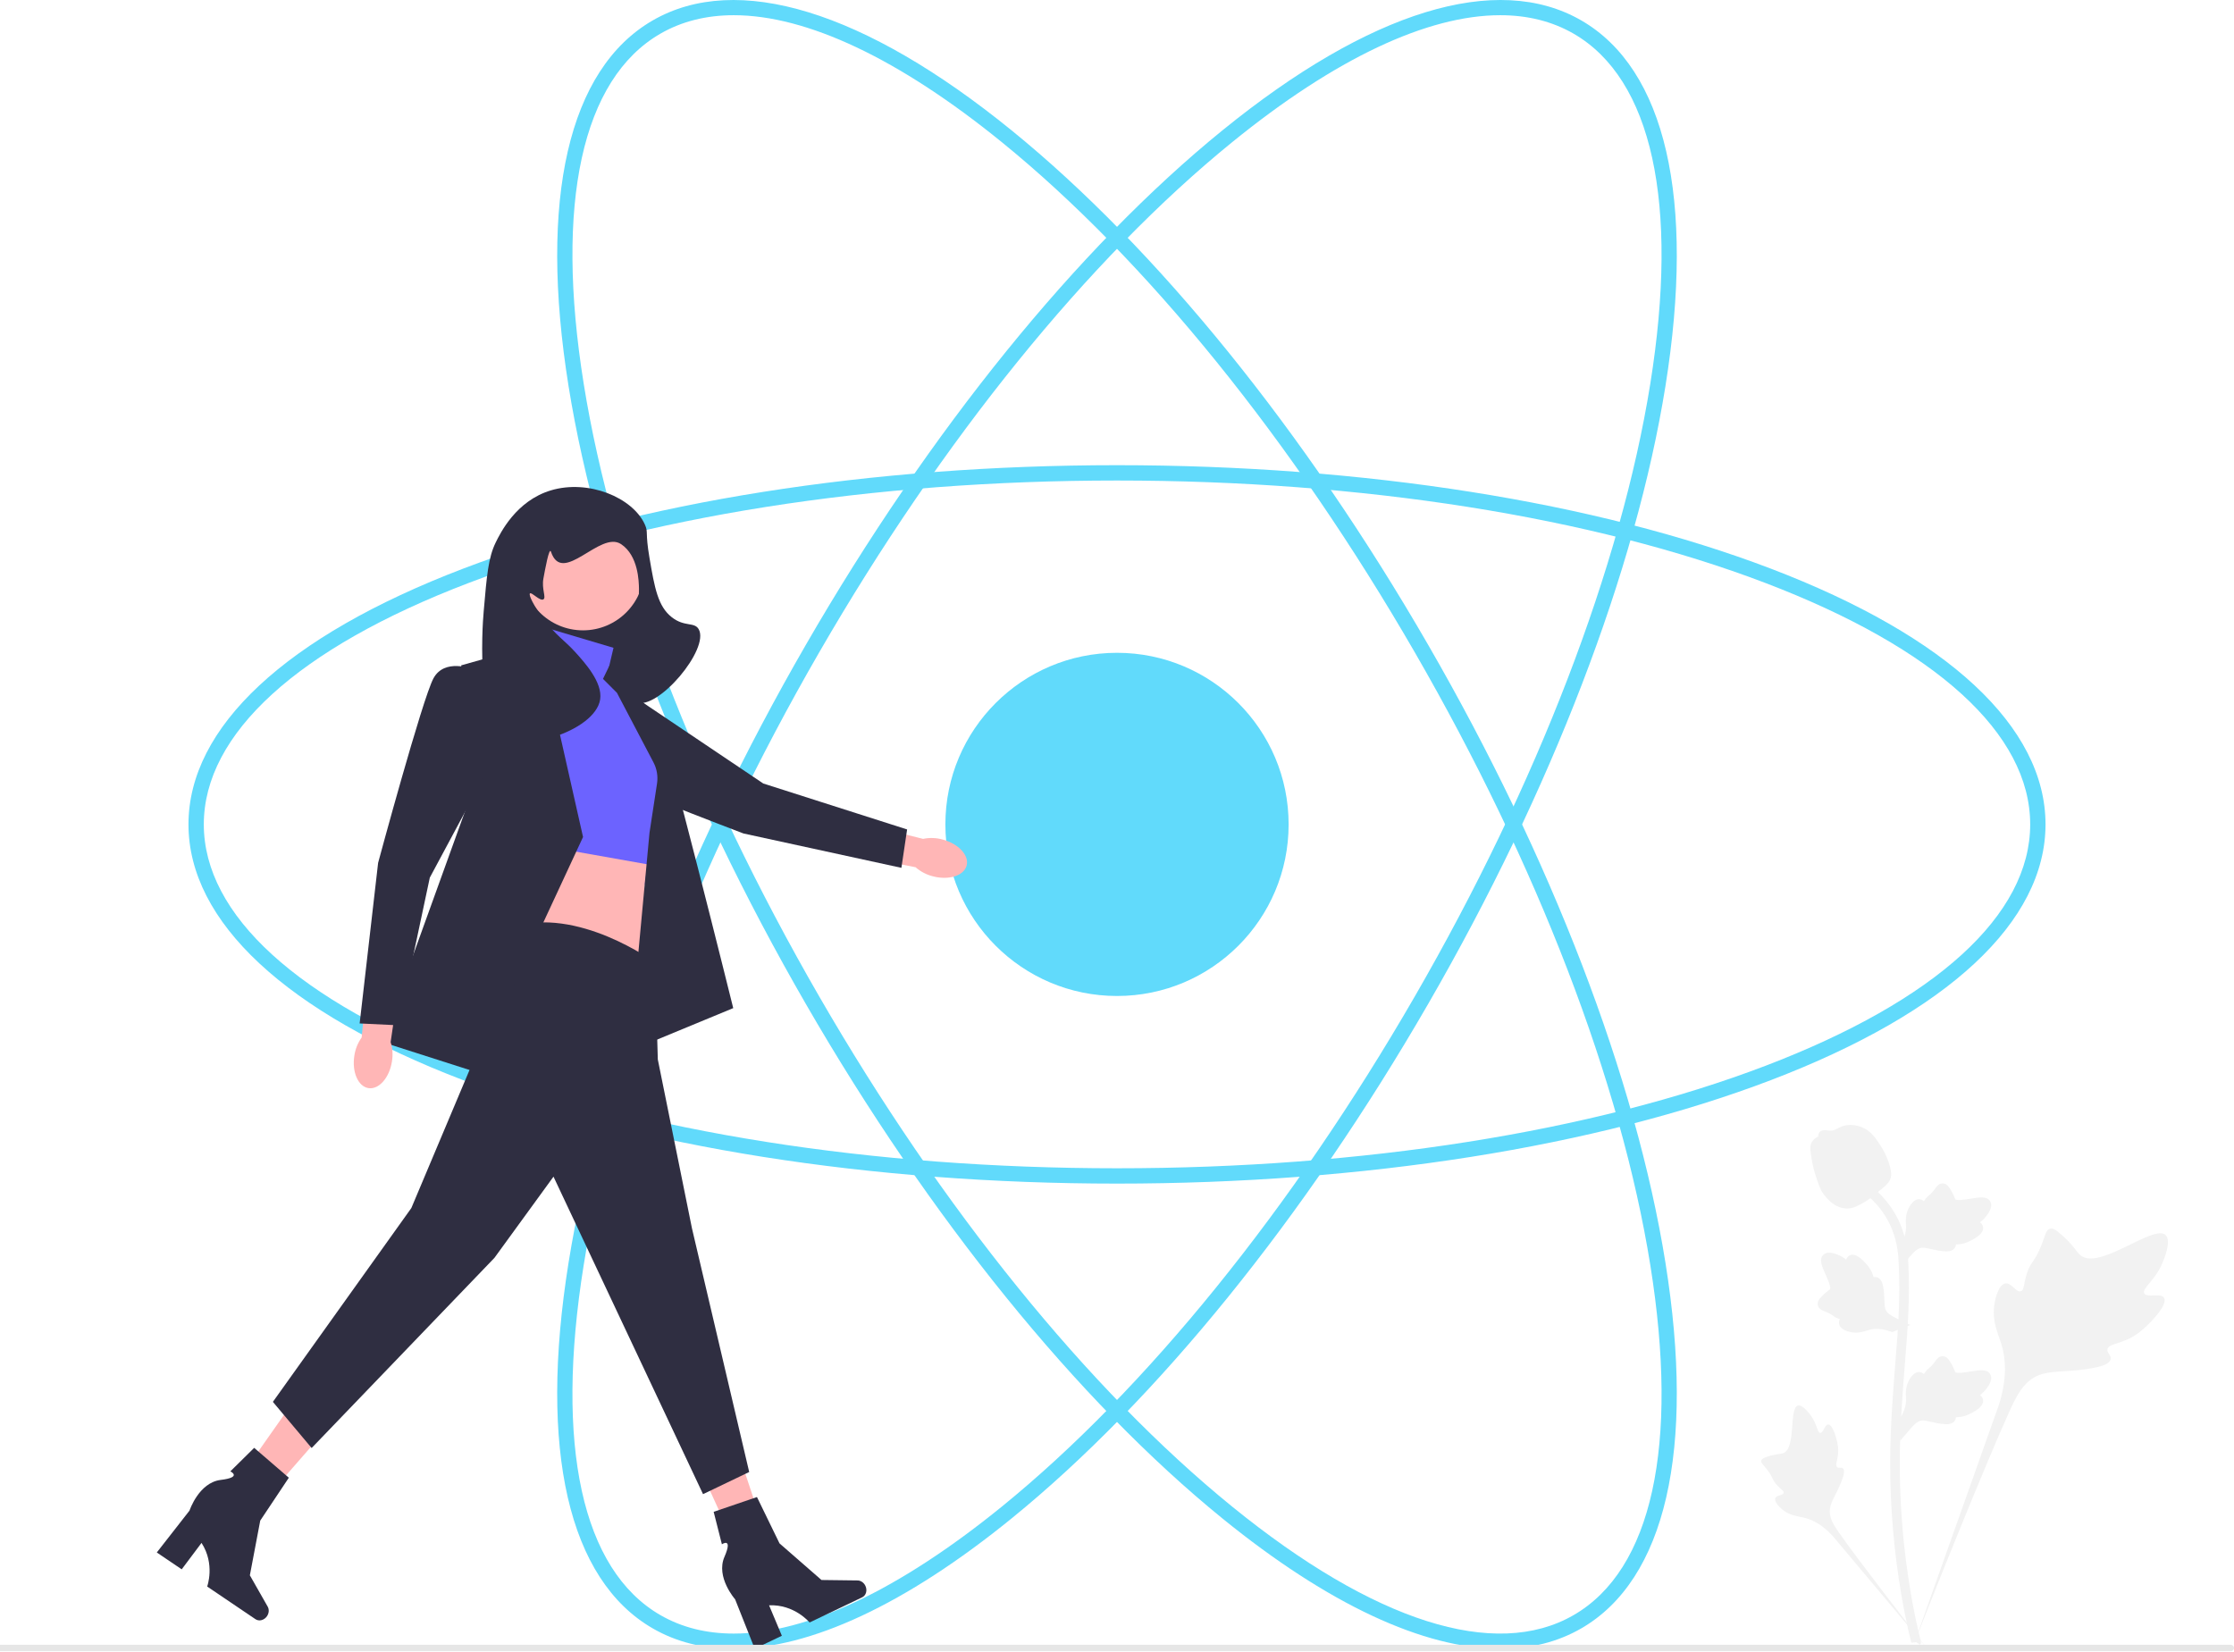
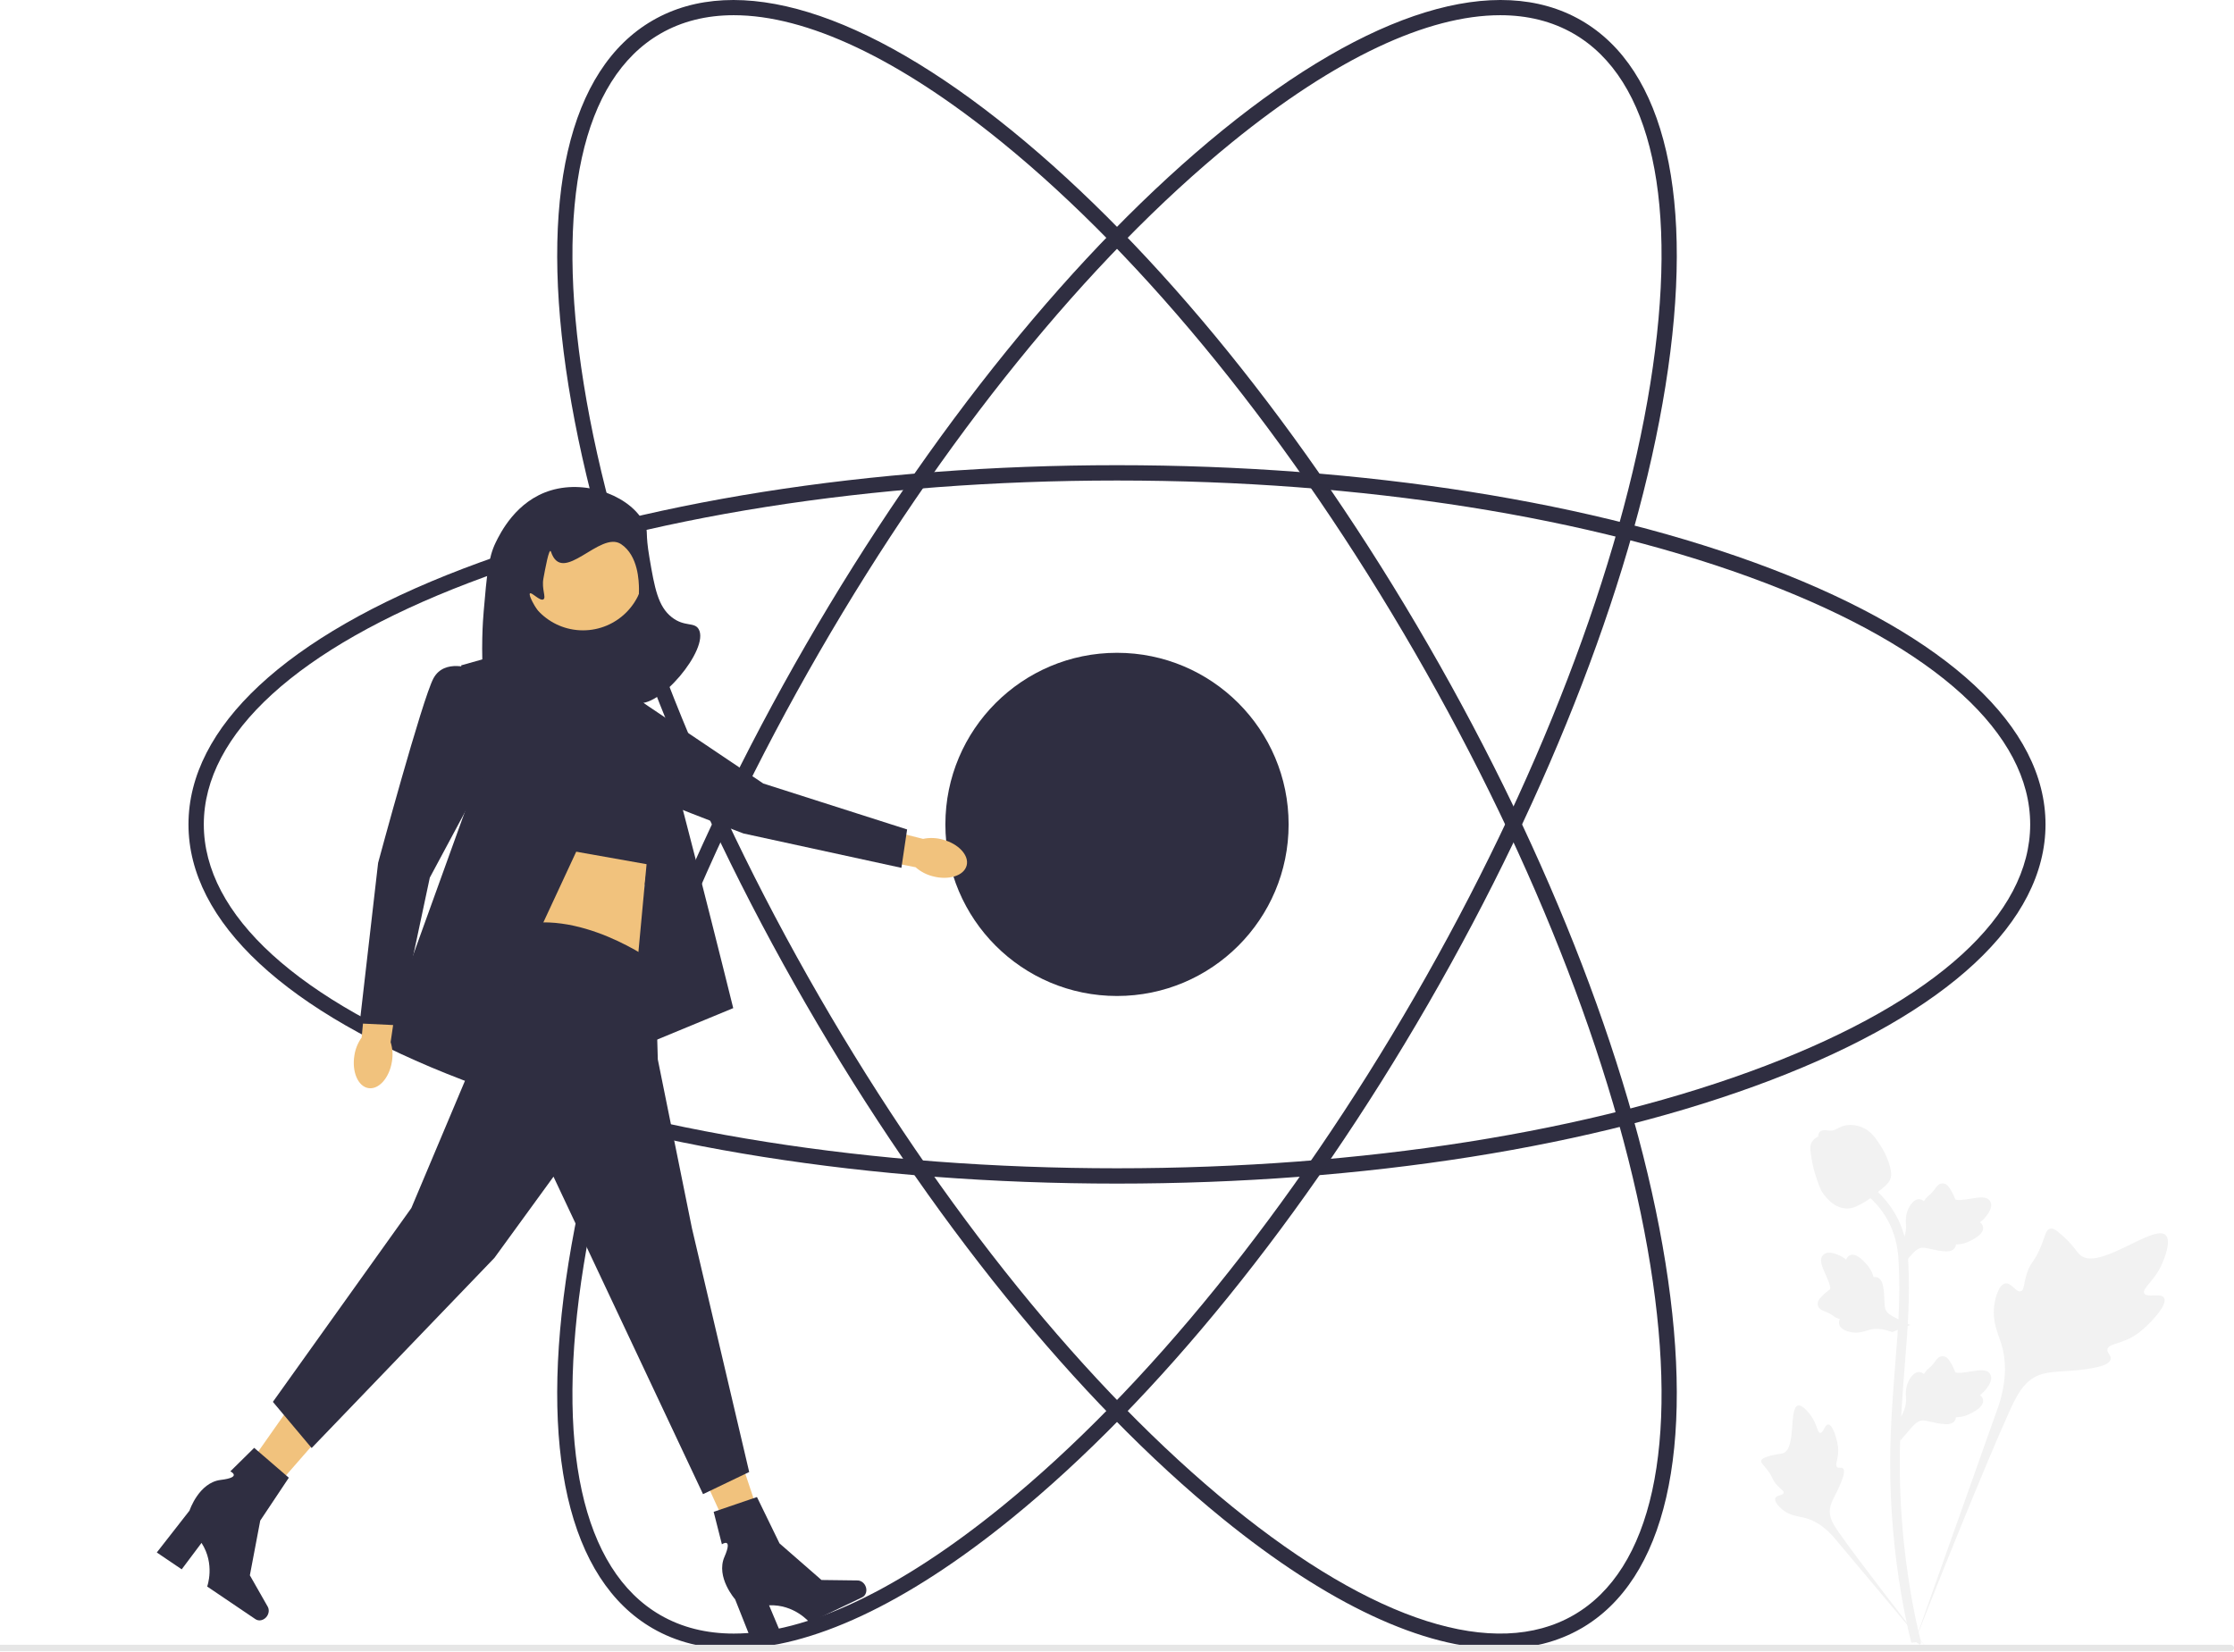
<svg xmlns="http://www.w3.org/2000/svg" width="583.04" height="431.02" viewBox="0 0 583.04 431.02">
  <g>
-     <path d="M291.52,308.951c-64.433,0-125.038-9.592-170.652-27.008-46.222-17.648-71.678-41.355-71.678-66.755s25.456-49.105,71.678-66.754c45.614-17.416,106.22-27.008,170.652-27.008s125.038,9.592,170.652,27.008c46.222,17.648,71.677,41.355,71.677,66.754s-25.456,49.106-71.677,66.755c-45.615,17.416-106.22,27.008-170.652,27.008Zm0-183.524c-63.957,0-124.056,9.498-169.226,26.745-44.563,17.015-69.104,39.395-69.104,63.017s24.541,46.003,69.104,63.018c45.17,17.247,105.269,26.745,169.226,26.745s124.056-9.498,169.225-26.745c44.563-17.015,69.104-39.395,69.104-63.018s-24.541-46.002-69.104-63.017c-45.17-17.247-105.269-26.745-169.225-26.745Z" fill="#61dafb" />
-     <path d="M391.642,430.378c-20.024,0-44.985-11.573-72.607-34.022-37.891-30.795-76.5-78.485-108.716-134.285-32.216-55.8-54.212-113.082-61.937-161.293-7.827-48.854-.024-82.752,21.972-95.452,21.996-12.699,55.255-2.507,93.649,28.697,37.891,30.795,76.5,78.485,108.716,134.285,32.216,55.8,54.212,113.082,61.937,161.294,7.827,48.854,.024,82.752-21.972,95.452-6.171,3.562-13.233,5.324-21.042,5.324ZM191.505,3.969c-7.139,0-13.562,1.594-19.149,4.82-20.458,11.812-27.569,44.255-20.022,91.355,7.649,47.742,29.473,104.538,61.451,159.926,31.979,55.388,70.253,102.686,107.774,133.181,37.017,30.086,68.67,40.151,89.127,28.338,20.458-11.812,27.569-44.255,20.022-91.354-7.649-47.742-29.473-104.538-61.451-159.927-31.979-55.388-70.253-102.686-107.775-133.181C234.576,15.259,210.504,3.969,191.505,3.969Z" fill="#61dafb" />
-     <path d="M191.397,430.378c-7.812,0-14.869-1.761-21.042-5.324-21.996-12.7-29.799-46.599-21.972-95.452,7.724-48.212,29.72-105.494,61.937-161.294,32.216-55.8,70.825-103.49,108.716-134.285C357.43,2.817,390.69-7.375,412.685,5.325c21.996,12.699,29.799,46.598,21.972,95.452-7.724,48.211-29.72,105.494-61.937,161.293-32.216,55.8-70.825,103.49-108.716,134.285-27.62,22.448-52.584,34.022-72.607,34.022ZM391.535,3.969c-19,0-43.069,11.288-69.978,33.158-37.521,30.495-75.796,77.793-107.774,133.181-31.978,55.389-53.802,112.185-61.451,159.927-7.546,47.1-.436,79.543,20.022,91.354,5.586,3.226,12.012,4.819,19.149,4.82,19,.002,43.069-11.288,69.977-33.158,37.521-30.495,75.796-77.793,107.775-133.181,31.978-55.389,53.802-112.185,61.451-159.926,7.546-47.1,.436-79.543-20.022-91.355-5.586-3.225-12.012-4.82-19.149-4.82Z" fill="#61dafb" />
-     <circle cx="291.52" cy="215.189" r="44.789" fill="#61dafb" />
+     <path d="M291.52,308.951c-64.433,0-125.038-9.592-170.652-27.008-46.222-17.648-71.678-41.355-71.678-66.755s25.456-49.105,71.678-66.754c45.614-17.416,106.22-27.008,170.652-27.008s125.038,9.592,170.652,27.008c46.222,17.648,71.677,41.355,71.677,66.754s-25.456,49.106-71.677,66.755c-45.615,17.416-106.22,27.008-170.652,27.008Zm0-183.524c-63.957,0-124.056,9.498-169.226,26.745-44.563,17.015-69.104,39.395-69.104,63.017s24.541,46.003,69.104,63.018c45.17,17.247,105.269,26.745,169.226,26.745s124.056-9.498,169.225-26.745c44.563-17.015,69.104-39.395,69.104-63.018s-24.541-46.002-69.104-63.017c-45.17-17.247-105.269-26.745-169.225-26.745Z" fill="#2f2e41" />
+     <path d="M391.642,430.378c-20.024,0-44.985-11.573-72.607-34.022-37.891-30.795-76.5-78.485-108.716-134.285-32.216-55.8-54.212-113.082-61.937-161.293-7.827-48.854-.024-82.752,21.972-95.452,21.996-12.699,55.255-2.507,93.649,28.697,37.891,30.795,76.5,78.485,108.716,134.285,32.216,55.8,54.212,113.082,61.937,161.294,7.827,48.854,.024,82.752-21.972,95.452-6.171,3.562-13.233,5.324-21.042,5.324ZM191.505,3.969c-7.139,0-13.562,1.594-19.149,4.82-20.458,11.812-27.569,44.255-20.022,91.355,7.649,47.742,29.473,104.538,61.451,159.926,31.979,55.388,70.253,102.686,107.774,133.181,37.017,30.086,68.67,40.151,89.127,28.338,20.458-11.812,27.569-44.255,20.022-91.354-7.649-47.742-29.473-104.538-61.451-159.927-31.979-55.388-70.253-102.686-107.775-133.181C234.576,15.259,210.504,3.969,191.505,3.969Z" fill="#2f2e41" />
+     <path d="M191.397,430.378c-7.812,0-14.869-1.761-21.042-5.324-21.996-12.7-29.799-46.599-21.972-95.452,7.724-48.212,29.72-105.494,61.937-161.294,32.216-55.8,70.825-103.49,108.716-134.285C357.43,2.817,390.69-7.375,412.685,5.325c21.996,12.699,29.799,46.598,21.972,95.452-7.724,48.211-29.72,105.494-61.937,161.293-32.216,55.8-70.825,103.49-108.716,134.285-27.62,22.448-52.584,34.022-72.607,34.022ZM391.535,3.969c-19,0-43.069,11.288-69.978,33.158-37.521,30.495-75.796,77.793-107.774,133.181-31.978,55.389-53.802,112.185-61.451,159.927-7.546,47.1-.436,79.543,20.022,91.354,5.586,3.226,12.012,4.819,19.149,4.82,19,.002,43.069-11.288,69.977-33.158,37.521-30.495,75.796-77.793,107.775-133.181,31.978-55.389,53.802-112.185,61.451-159.926,7.546-47.1,.436-79.543-20.022-91.355-5.586-3.225-12.012-4.82-19.149-4.82Z" fill="#2f2e41" />
+     <circle cx="291.52" cy="215.189" r="44.789" fill="#2f2e41" />
  </g>
  <g>
    <path d="M564.784,338.786c-.844-1.424-4.497,.101-5.168-1.191-.669-1.287,2.725-3.249,4.663-7.73,.35-.808,2.553-5.9,.922-7.472-3.092-2.978-17.24,9.313-22.191,5.29-1.087-.883-1.846-2.645-5.134-5.506-1.308-1.138-2.099-1.652-2.865-1.461-1.086,.271-1.172,1.725-2.337,4.584-1.747,4.287-2.78,4.028-3.798,7.449-.756,2.539-.583,4.016-1.472,4.303-1.258,.407-2.416-2.286-4.011-2.045-1.627,.246-2.611,3.382-2.922,5.73-.583,4.406,1.035,7.313,1.932,10.371,.975,3.322,1.553,8.375-.698,15.528l-22.277,62.766c4.918-12.879,19.158-48.185,25.142-61.305,1.727-3.787,3.635-7.629,7.551-9.145,3.77-1.46,8.949-.588,15.55-2.179,.771-.186,2.911-.73,3.18-1.988,.223-1.04-1.036-1.621-.842-2.595,.259-1.307,2.734-1.323,5.775-2.831,2.144-1.063,3.48-2.328,4.629-3.415,.346-.328,5.495-5.262,4.371-7.157Z" fill="#f2f2f2" />
    <path d="M477.139,371.829c-.942,.004-1.248,2.236-2.076,2.193-.825-.043-.808-2.275-2.448-4.519-.296-.405-2.159-2.955-3.401-2.608-2.354,.658-.404,11.148-3.806,12.418-.747,.279-1.831,.143-4.184,.931-.936,.314-1.417,.554-1.544,.985-.18,.611,.508,1.073,1.575,2.47,1.6,2.094,1.175,2.527,2.56,4.013,1.028,1.104,1.803,1.445,1.687,1.964-.163,.735-1.819,.526-2.161,1.379-.349,.87,.907,2.257,1.969,3.087,1.994,1.557,3.888,1.602,5.647,2.044,1.912,.48,4.559,1.654,7.42,4.823l24.378,29.044c-4.902-6.13-18.122-23.306-22.835-30.028-1.36-1.941-2.696-3.985-2.31-6.345,.371-2.272,2.293-4.562,3.417-8.261,.131-.432,.481-1.639-.058-2.134-.446-.409-1.095,.041-1.517-.335-.567-.504,.14-1.724,.277-3.651,.097-1.359-.138-2.38-.341-3.258-.061-.265-.997-4.215-2.251-4.21Z" fill="#f2f2f2" />
    <path d="M495.939,376.049l-.568-5.068,.259-.384c1.2-1.777,1.812-3.512,1.819-5.159,.001-.262-.011-.524-.023-.79-.049-1.057-.11-2.371,.575-3.903,.384-.854,1.463-2.831,3.086-2.587,.437,.061,.767,.262,1.018,.497,.037-.059,.075-.117,.115-.181,.505-.771,.905-1.101,1.291-1.419,.296-.245,.602-.497,1.082-1.094,.21-.262,.374-.492,.513-.685,.42-.585,.968-1.282,1.935-1.27,1.033,.049,1.574,.903,1.932,1.468,.64,1.008,.93,1.735,1.122,2.217,.07,.176,.149,.374,.19,.436,.333,.489,3.038,.032,4.057-.135,2.289-.382,4.27-.712,5.087,.732,.585,1.033,.15,2.398-1.33,4.168-.461,.551-.952,.969-1.388,1.297,.361,.215,.684,.546,.815,1.065h0c.308,1.228-.748,2.459-3.137,3.663-.593,.301-1.392,.702-2.512,.896-.527,.091-1.002,.113-1.408,.125-.009,.235-.064,.489-.207,.751-.42,.771-1.293,1.138-2.61,1.05-1.449-.076-2.642-.352-3.694-.595-.919-.21-1.711-.389-2.332-.347-1.153,.093-2.041,1.016-3.083,2.212l-2.603,3.042Z" fill="#f2f2f2" />
    <path d="M498.572,345.873l-4.758,1.835-.437-.153c-2.023-.71-3.857-.862-5.452-.451-.254,.065-.504,.143-.759,.223-1.01,.316-2.266,.708-3.922,.434-.924-.155-3.11-.697-3.285-2.329-.052-.438,.059-.809,.222-1.111-.066-.021-.133-.042-.204-.065-.874-.293-1.295-.597-1.7-.889-.312-.224-.633-.456-1.332-.769-.307-.137-.571-.237-.793-.322-.672-.258-1.486-.611-1.719-1.549-.215-1.011,.474-1.751,.93-2.241,.813-.875,1.442-1.34,1.86-1.648,.153-.112,.324-.239,.373-.294,.389-.446-.74-2.947-1.159-3.891-.95-2.118-1.772-3.95-.582-5.106,.851-.828,2.282-.754,4.369,.229,.65,.307,1.179,.675,1.607,1.013,.117-.404,.354-.8,.823-1.058h0c1.11-.61,2.569,.099,4.339,2.105,.442,.498,1.033,1.169,1.504,2.203,.221,.487,.363,.941,.478,1.331,.229-.051,.49-.063,.779,.009,.852,.21,1.429,.962,1.678,2.258,.294,1.421,.329,2.645,.362,3.724,.03,.942,.058,1.753,.255,2.344,.382,1.091,1.5,1.717,2.922,2.421l3.603,1.746Z" fill="#f2f2f2" />
    <path d="M495.939,330.942l-.568-5.068,.259-.384c1.2-1.777,1.812-3.512,1.819-5.159,.001-.262-.011-.524-.023-.79-.049-1.057-.11-2.371,.575-3.903,.384-.854,1.463-2.831,3.086-2.587,.437,.061,.767,.262,1.018,.497,.037-.059,.075-.117,.115-.181,.505-.771,.905-1.101,1.291-1.419,.296-.245,.602-.497,1.082-1.094,.21-.262,.374-.492,.513-.685,.42-.585,.968-1.282,1.935-1.27,1.033,.049,1.574,.903,1.932,1.468,.64,1.008,.93,1.735,1.122,2.217,.07,.176,.149,.374,.19,.436,.333,.489,3.038,.032,4.057-.135,2.289-.382,4.27-.712,5.087,.732,.585,1.033,.15,2.398-1.33,4.168-.461,.551-.952,.969-1.388,1.297,.361,.215,.684,.546,.815,1.065h0c.308,1.228-.748,2.459-3.137,3.663-.593,.301-1.392,.702-2.512,.896-.527,.091-1.002,.113-1.408,.125-.009,.235-.064,.489-.207,.751-.42,.771-1.293,1.138-2.61,1.05-1.449-.076-2.642-.352-3.694-.595-.919-.21-1.711-.389-2.332-.347-1.153,.093-2.041,1.016-3.083,2.212l-2.603,3.042Z" fill="#f2f2f2" />
    <path d="M501.124,429.32l-1.062-.666-.257-1.226,.257,1.226-1.238,.142c-.02-.115-.087-.379-.188-.793-.554-2.266-2.244-9.162-3.654-20.023-.984-7.581-1.541-15.376-1.656-23.17-.115-7.807,.255-13.717,.551-18.467,.224-3.583,.496-6.994,.762-10.317,.71-8.878,1.379-17.265,.881-26.55-.11-2.073-.341-6.387-2.862-10.978-1.462-2.663-3.476-5.027-5.987-7.023l1.561-1.963c2.771,2.207,5,4.826,6.623,7.782,2.795,5.09,3.047,9.791,3.168,12.05,.507,9.449-.17,17.916-.887,26.88-.264,3.311-.536,6.708-.759,10.276-.294,4.706-.66,10.565-.546,18.271,.113,7.701,.663,15.4,1.634,22.886,1.392,10.724,3.058,17.517,3.605,19.749,.291,1.192,.352,1.441,.054,1.914Z" fill="#f2f2f2" />
    <path d="M482.075,315.456c-.103,0-.207-.002-.312-.01-2.134-.115-4.11-1.392-5.875-3.796-.827-1.131-1.251-2.42-2.095-4.992-.131-.396-.767-2.408-1.154-5.176-.253-1.808-.221-2.565,.137-3.233,.398-.744,1.041-1.263,1.766-1.613-.032-.24-.006-.487,.098-.739,.427-1.045,1.563-.908,2.177-.842,.311,.039,.699,.091,1.117,.069,.658-.032,1.012-.228,1.548-.521,.513-.281,1.15-.631,2.096-.825,1.865-.389,3.427,.139,3.942,.313,2.71,.903,4.046,3.01,5.593,5.45,.308,.489,1.367,2.271,2.065,4.713,.504,1.762,.433,2.545,.281,3.128-.308,1.197-1.036,1.882-2.885,3.394-1.931,1.583-2.9,2.376-3.732,2.858-1.937,1.118-3.153,1.821-4.768,1.821Z" fill="#f2f2f2" />
  </g>
  <g>
    <g>
-       <path id="b-388" d="M243.47,228.74c4.166,1.099,8.11-.159,8.809-2.811,.699-2.651-2.111-5.691-6.279-6.79-1.659-.462-3.404-.52-5.09-.169l-17.71-4.434-1.904,8.355,17.661,3.484c1.294,1.137,2.841,1.948,4.512,2.364Z" fill="#ffb6b6" />
+       <path id="b-388" d="M243.47,228.74c4.166,1.099,8.11-.159,8.809-2.811,.699-2.651-2.111-5.691-6.279-6.79-1.659-.462-3.404-.52-5.09-.169l-17.71-4.434-1.904,8.355,17.661,3.484c1.294,1.137,2.841,1.948,4.512,2.364Z" fill="#F1C27D" />
      <path d="M146.133,188.062s-3.597,6.903,1.389,10.308,46.502,19.186,46.502,19.186l41.23,8.973,1.488-10.02-37.538-11.993-31.304-21.053-21.767,4.599Z" fill="#2f2e41" />
    </g>
    <g>
-       <polygon points="195.229 410.87 202.222 407.724 191.212 374.816 180.892 379.457 195.229 410.87" fill="#ffb6b6" />
+       <polygon points="195.229 410.87 202.222 407.724 191.212 374.816 180.892 379.457 195.229 410.87" fill="#F1C27D" />
      <path d="M225.854,413.944h0c.559,1.168,.183,2.512-.839,3.001l-13.725,6.567s-3.948-4.783-10.573-4.484l3.336,7.947-7.08,3.388-5.117-12.897s-5.091-5.774-2.791-11.071c2.299-5.297-.659-3.297-.659-3.297l-2.151-8.469,11.301-3.861,5.884,12.094,10.954,9.558,9.416,.118c.838,.01,1.642,.563,2.045,1.407l0-0Z" fill="#2f2e41" />
    </g>
    <g>
-       <polygon points="56.861 393.879 63.109 398.323 85.938 372.188 76.717 365.63 56.861 393.879" fill="#ffb6b6" />
+       <polygon points="56.861 393.879 63.109 398.323 85.938 372.188 76.717 365.63 56.861 393.879" fill="#F1C27D" />
      <path d="M69.689,421.858h0c-.725,1.073-2.075,1.428-3.014,.793l-12.604-8.522s2.131-5.825-1.476-11.39l-5.171,6.896-6.502-4.396,8.541-10.935s2.409-7.311,8.142-8.005c5.733-.694,2.512-2.235,2.512-2.235l6.22-6.137,9.044,7.799-7.461,11.19-2.709,14.283,4.658,8.184c.415,.728,.344,1.701-.18,2.476l0,0Z" fill="#2f2e41" />
    </g>
    <rect x="134.654" y="143.321" width="32.834" height="45.092" fill="#2f2e41" />
-     <path d="M160.115,169.095l-17.828-5.3-3.373,9.155-.482,55.892s25.537-5.782,31.319,3.855l1.927-17.346s6.264-8.673,.964-19.755c-5.3-11.082-10.297-16.079-10.297-16.079l-4.158-2.231,1.927-8.191Z" fill="#6c63ff" />
-     <path d="M139.637,220.41l-2.409,24.573,31.801,6.746s-2.409-21.201,.482-26.019l-29.873-5.3Z" fill="#ffb6b6" />
+     <path d="M160.115,169.095l-17.828-5.3-3.373,9.155-.482,55.892s25.537-5.782,31.319,3.855l1.927-17.346s6.264-8.673,.964-19.755c-5.3-11.082-10.297-16.079-10.297-16.079l-4.158-2.231,1.927-8.191Z" fill="#2f2e41" />
+     <path d="M139.637,220.41l-2.409,24.573,31.801,6.746s-2.409-21.201,.482-26.019l-29.873-5.3Z" fill="#F1C27D" />
    <path d="M170.956,251.247s-20.237-14.937-37.583-9.155c0,0-20.478,12.769-9.878,34.933l-16.141,38.306-36.137,50.592,10.118,12.046,47.701-49.629,15.419-21.201,39.028,82.875,12.046-5.782-14.937-63.602-8.914-44.088-.723-25.296Z" fill="#2f2e41" />
    <polygon points="123.736 279.675 99.645 271.966 122.773 207.882 120.364 173.672 140.768 167.917 152.164 218.482 123.736 279.675" fill="#2f2e41" />
    <path d="M161.014,180.848l-3.642-3.642,1.624-3.357s10.514,10.905,12.442,13.796,19.925,75.502,19.925,75.502l-27.152,11.227,5.3-57.013,1.962-12.824c.29-1.896-.034-3.836-.926-5.534l-9.533-18.155Z" fill="#2f2e41" />
-     <circle cx="152.152" cy="148.56" r="15.977" fill="#ffb6b6" />
+     <circle cx="152.152" cy="148.56" r="15.977" fill="#F1C27D" />
    <path d="M162.089,142.029c-5.482-3.656-15.293,10.985-18.293,1.985-.468-1.403-1.568,4.805-1.971,6.977-.511,2.759,.782,4.962,0,5.456-.884,.558-3.05-1.932-3.507-1.559-.447,.365,.99,3.259,3.507,6.625,3.341,4.467,5.435,5.555,8.183,8.573,2.559,2.81,7.294,8.01,6.625,12.47-1.258,8.388-21.741,14.871-28.058,8.573-1.512-1.508-1.808-4.923-2.338-11.691-.789-10.072-.193-17.63,0-19.874,.804-9.343,1.206-14.015,3.118-17.926,1.22-2.497,5.33-10.907,14.418-13.639,9.763-2.935,21.382,1.85,24.55,8.963,.915,2.055,.026,1.836,1.169,8.573,1.353,7.973,2.229,12.758,5.845,15.588,3.322,2.6,5.886,1.147,7.014,3.118,2.927,5.112-10.656,21.289-16.367,19.095-3.441-1.322-3.745-9.206-3.507-12.86,.512-7.868,4.41-9.537,4.287-16.757-.033-1.91-.149-8.671-4.676-11.691Z" fill="#2f2e41" />
    <g>
-       <path id="c-389" d="M92.482,275.542c-.678,4.255,.967,8.053,3.675,8.485,2.708,.431,5.452-2.668,6.13-6.924,.294-1.696,.178-3.439-.339-5.081l2.647-18.063-8.503-1.061-1.706,17.92c-1.002,1.401-1.655,3.021-1.903,4.725Z" fill="#ffb6b6" />
+       <path id="c-389" d="M92.482,275.542c-.678,4.255,.967,8.053,3.675,8.485,2.708,.431,5.452-2.668,6.13-6.924,.294-1.696,.178-3.439-.339-5.081l2.647-18.063-8.503-1.061-1.706,17.92c-1.002,1.401-1.655,3.021-1.903,4.725Z" fill="#F1C27D" />
      <path d="M123.255,174.636s-7.227-2.891-10.118,2.409-14.455,48.183-14.455,48.183l-4.818,41.919,10.118,.482,8.191-38.546,17.828-33.246-6.746-21.201Z" fill="#2f2e41" />
    </g>
  </g>
  <path d="M583.04,430.18h0c0,.464-.376,.84-.84,.84H0v-1.68H582.2c.464,0,.84,.376,.84,.84Z" fill="#e6e6e6" />
</svg>
